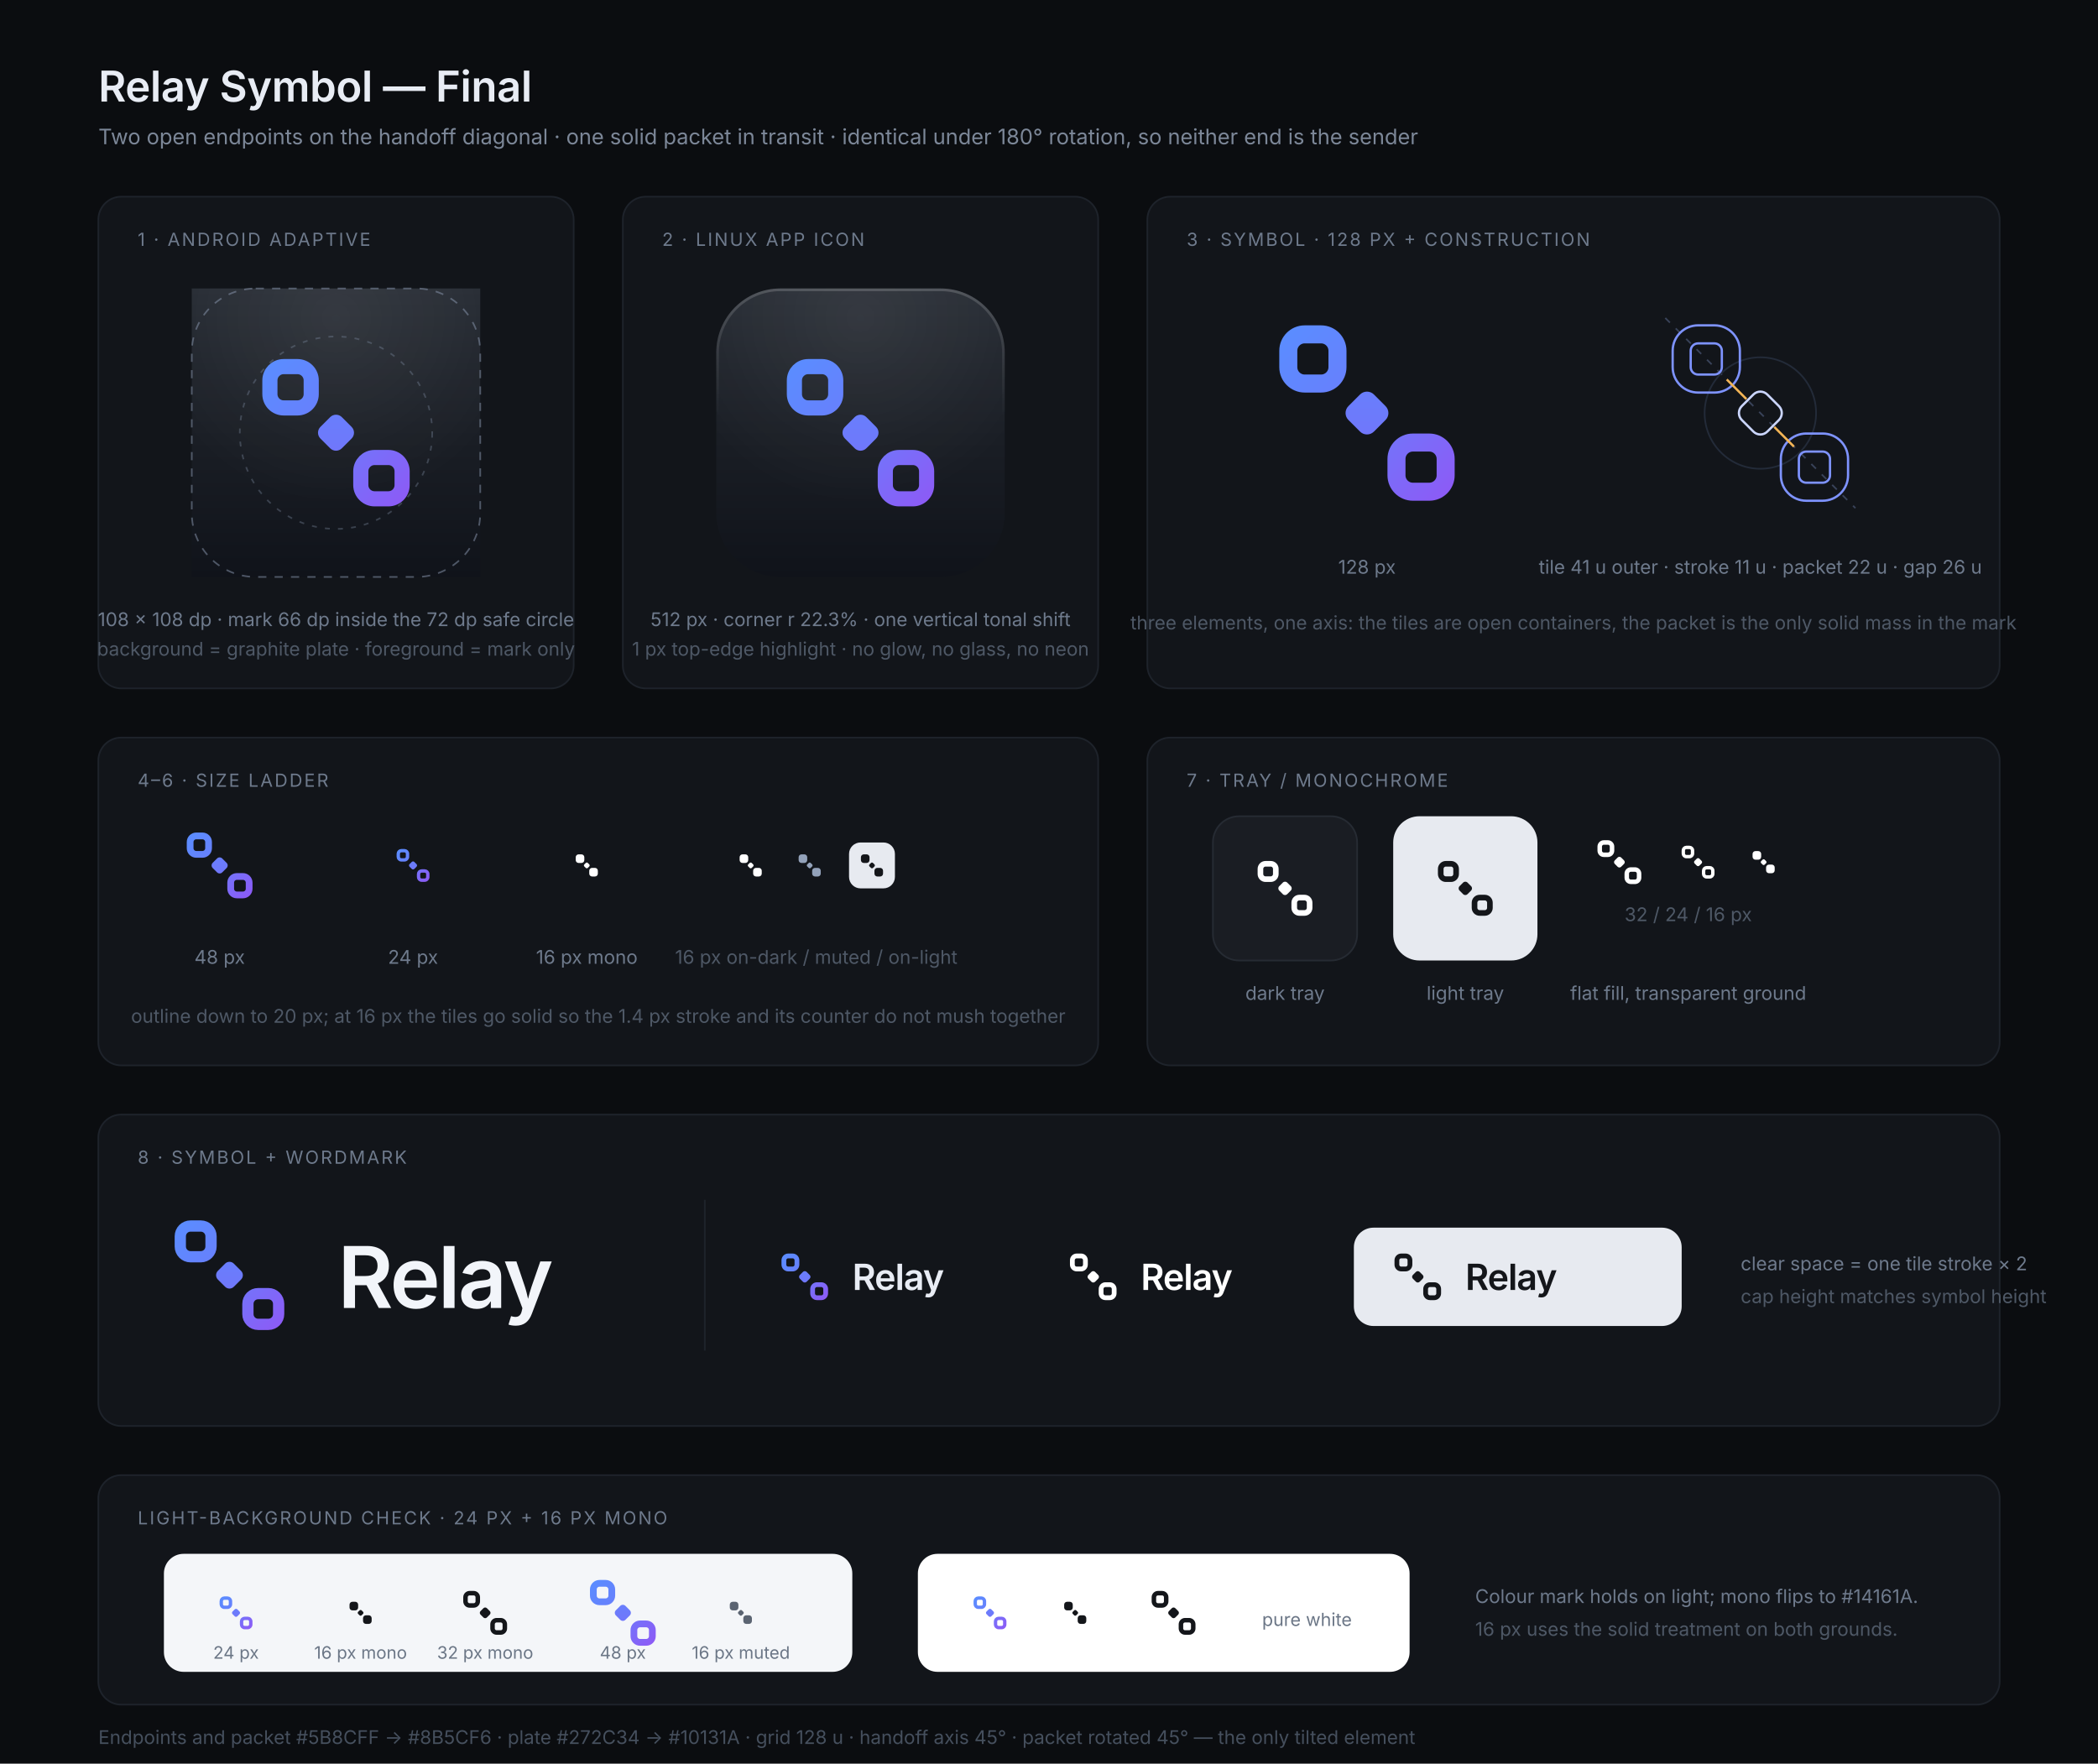
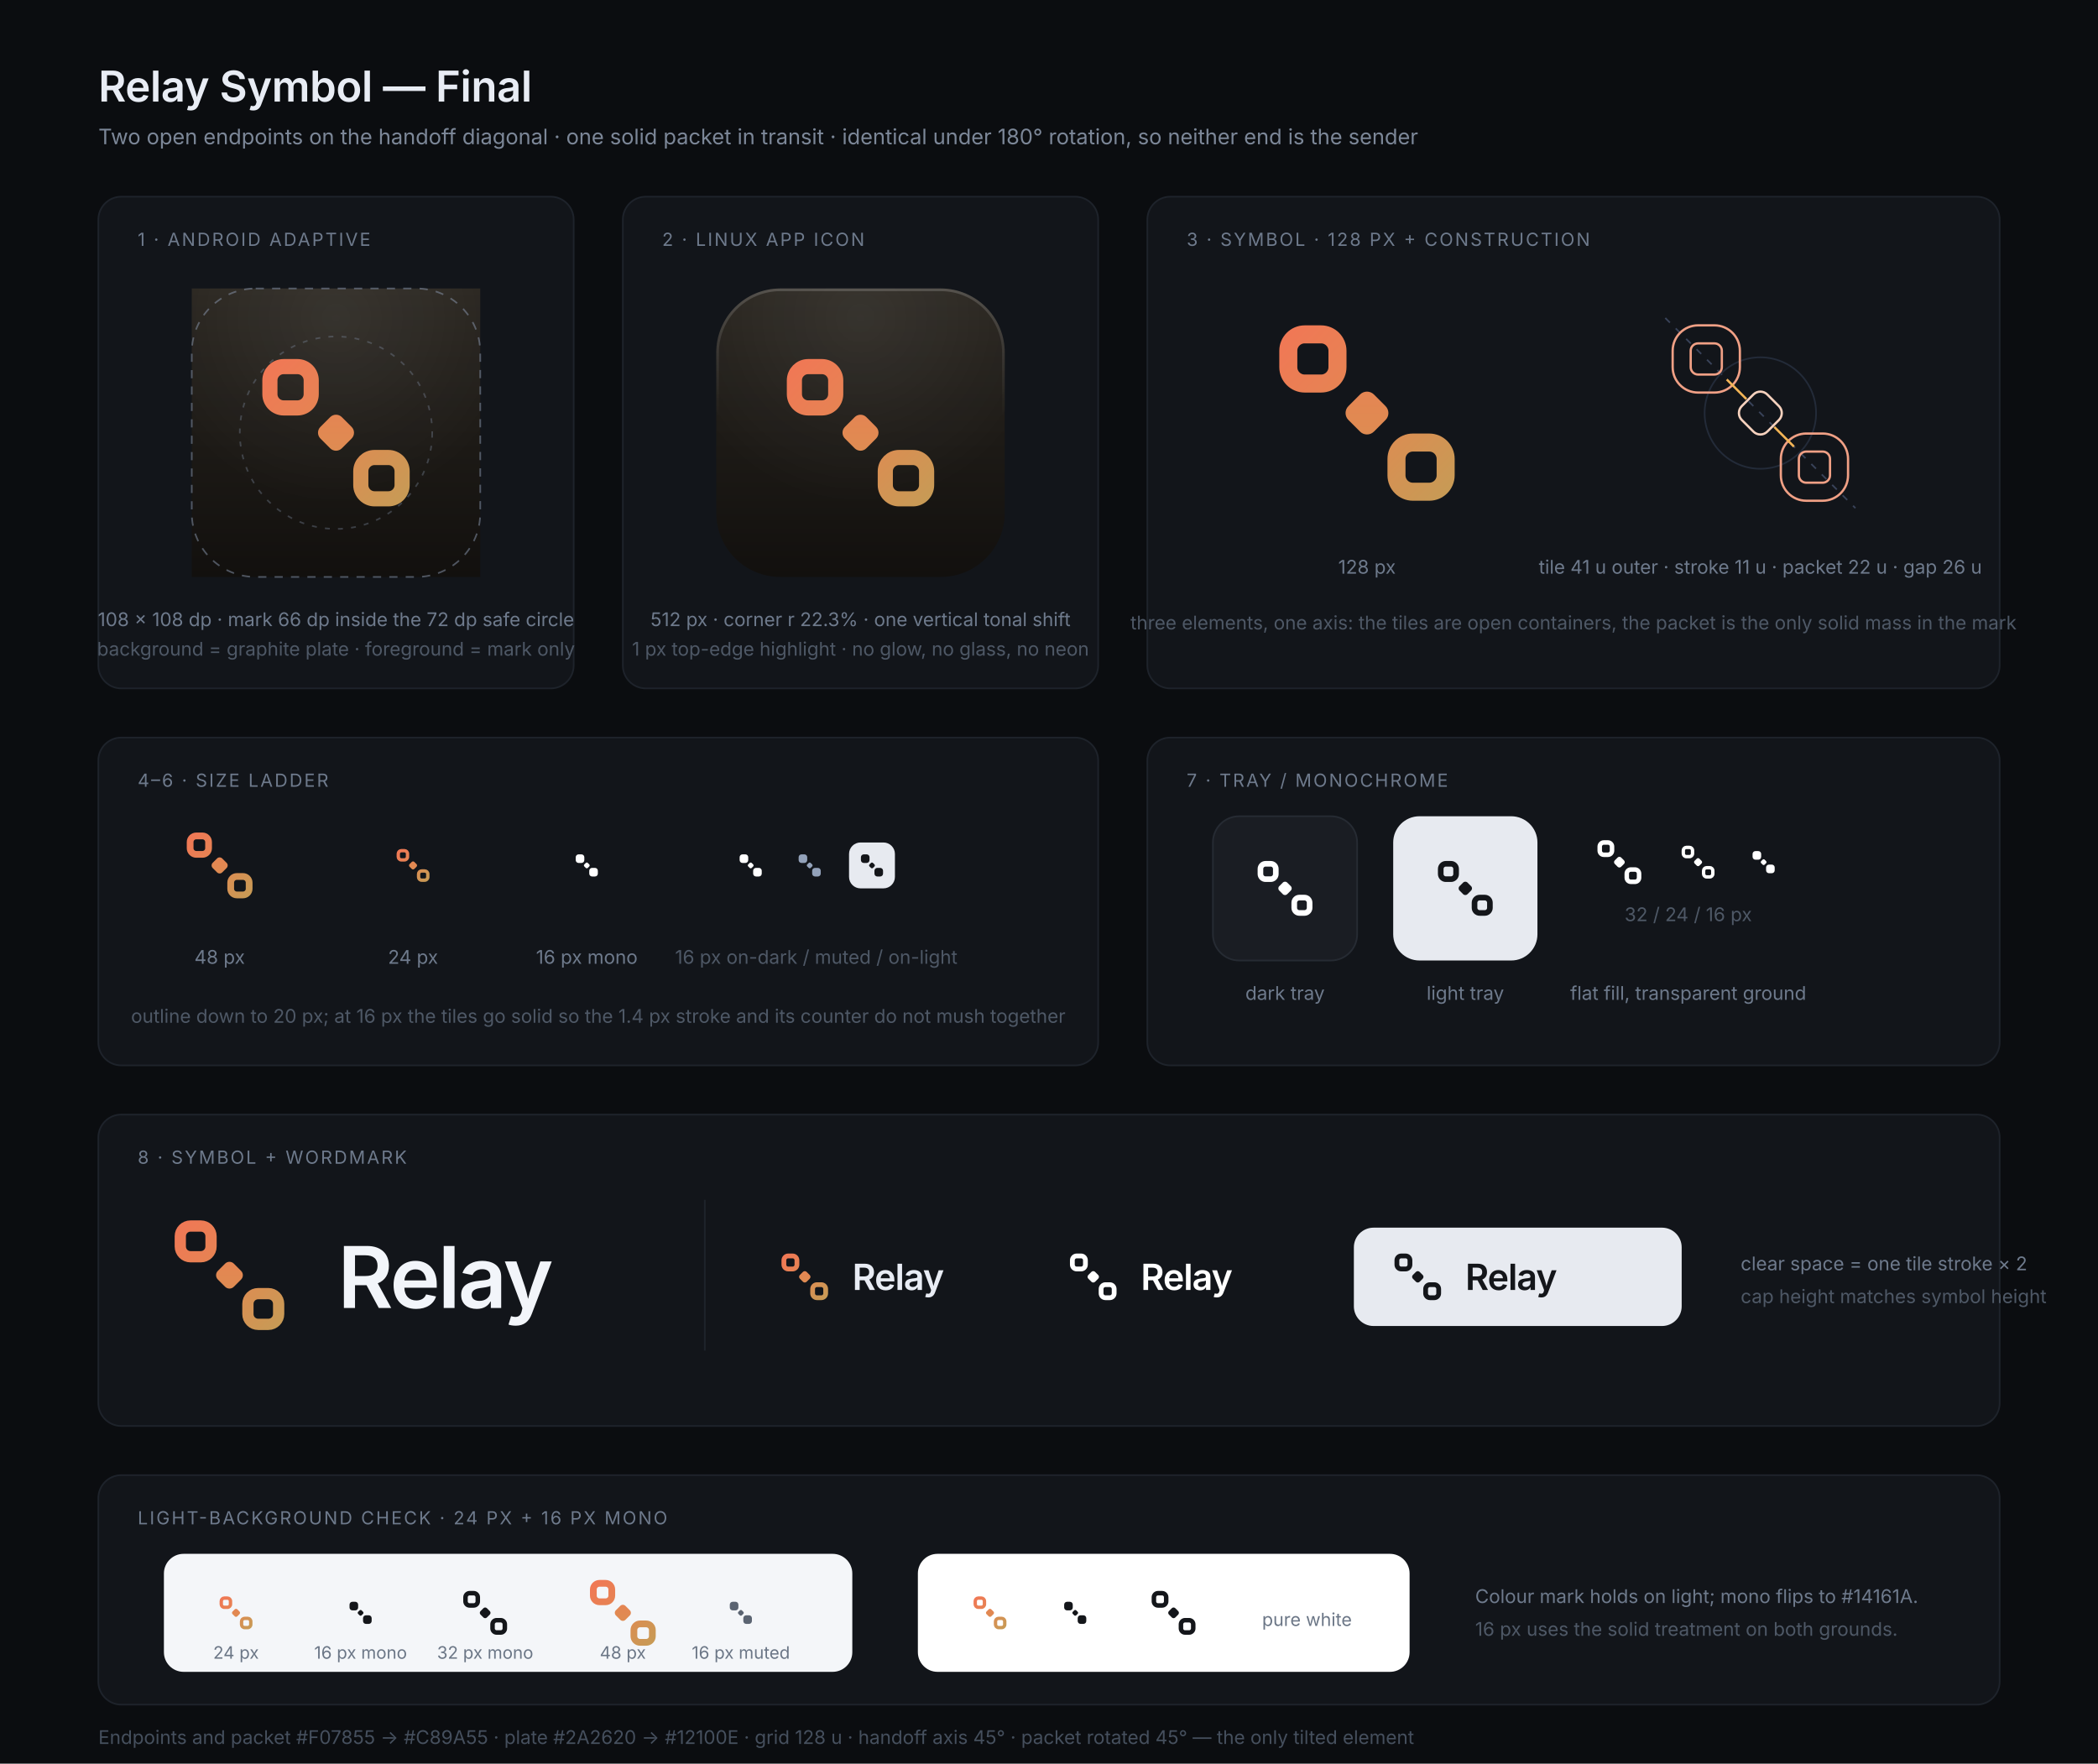
<svg xmlns="http://www.w3.org/2000/svg" viewBox="0 0 1280 1076" width="1280" height="1076" font-family="Inter, 'Segoe UI', 'Helvetica Neue', Arial, sans-serif">
  <defs>
    <linearGradient id="relayGrad" x1="16" y1="16" x2="112" y2="112" gradientUnits="userSpaceOnUse">
-       <stop offset="0" stop-color="#5B8CFF" />
-       <stop offset="0.55" stop-color="#6E79FB" />
-       <stop offset="1" stop-color="#8B5CF6" />
+       <stop offset="0" stop-color="#F07855" />
+       <stop offset="0.55" stop-color="#E08A52" />
+       <stop offset="1" stop-color="#C89A55" />
    </linearGradient>
    <linearGradient id="plate" x1="54" y1="0" x2="54" y2="108" gradientUnits="userSpaceOnUse">
-       <stop offset="0" stop-color="#272C34" />
-       <stop offset="0.52" stop-color="#1A1E25" />
-       <stop offset="1" stop-color="#10131A" />
+       <stop offset="0" stop-color="#2A2620" />
+       <stop offset="0.52" stop-color="#1D1A16" />
+       <stop offset="1" stop-color="#12100E" />
    </linearGradient>
    <radialGradient id="sheen" cx="54" cy="11" r="70" gradientUnits="userSpaceOnUse">
      <stop offset="0" stop-color="#FFFFFF" stop-opacity="0.07" />
      <stop offset="1" stop-color="#FFFFFF" stop-opacity="0" />
    </radialGradient>
    <linearGradient id="edge" x1="54" y1="0" x2="54" y2="48" gradientUnits="userSpaceOnUse">
      <stop offset="0" stop-color="#FFFFFF" stop-opacity="0.17" />
      <stop offset="1" stop-color="#FFFFFF" stop-opacity="0" />
    </linearGradient>
    <symbol id="mark" viewBox="0 0 128 128">
      <g fill="none" stroke="url(#relayGrad)" stroke-width="11">
        <rect x="16" y="16" width="30" height="30" rx="10" />
        <rect x="82" y="82" width="30" height="30" rx="10" />
      </g>
      <rect x="53" y="53" width="22" height="22" rx="6" transform="rotate(45 64 64)" fill="url(#relayGrad)" />
    </symbol>
    <symbol id="markMono" viewBox="0 0 128 128">
      <g fill="none" stroke="currentColor" stroke-width="11">
        <rect x="16" y="16" width="30" height="30" rx="10" />
        <rect x="82" y="82" width="30" height="30" rx="10" />
      </g>
      <rect x="53" y="53" width="22" height="22" rx="6" transform="rotate(45 64 64)" fill="currentColor" />
    </symbol>
    <symbol id="markCompact" viewBox="0 0 128 128">
      <g fill="currentColor">
        <rect x="10" y="10" width="42" height="42" rx="14" />
        <rect x="76" y="76" width="42" height="42" rx="14" />
        <rect x="52" y="52" width="24" height="24" rx="7" transform="rotate(45 64 64)" />
      </g>
    </symbol>
    <symbol id="markConstruct" viewBox="0 0 128 128">
      <line x1="6" y1="6" x2="122" y2="122" stroke="#39435A" stroke-width="1" stroke-dasharray="4 5" />
      <circle cx="64" cy="64" r="34" fill="none" stroke="#232B39" stroke-width="1" />
-       <g fill="none" stroke="#7E93FF" stroke-width="1.4">
+       <g fill="none" stroke="#F0A085" stroke-width="1.4">
        <rect x="10.5" y="10.5" width="41" height="41" rx="15.5" />
        <rect x="76.5" y="76.5" width="41" height="41" rx="15.5" />
        <rect x="21.5" y="21.5" width="19" height="19" rx="4.5" />
        <rect x="87.5" y="87.5" width="19" height="19" rx="4.5" />
      </g>
-       <rect x="53" y="53" width="22" height="22" rx="6" transform="rotate(45 64 64)" fill="none" stroke="#CBD6FF" stroke-width="1.4" />
+       <rect x="53" y="53" width="22" height="22" rx="6" transform="rotate(45 64 64)" fill="none" stroke="#F7D2BE" stroke-width="1.4" />
      <line x1="55.5" y1="55.5" x2="43.5" y2="43.5" stroke="#F2B455" stroke-width="1.4" />
      <line x1="72.5" y1="72.5" x2="84.5" y2="84.5" stroke="#F2B455" stroke-width="1.4" />
    </symbol>
    <symbol id="launcher" viewBox="0 0 108 108">
      <rect width="108" height="108" rx="24" fill="url(#plate)" />
      <rect width="108" height="108" rx="24" fill="url(#sheen)" />
      <rect x="0.5" y="0.5" width="107" height="107" rx="23.5" fill="none" stroke="url(#edge)" stroke-width="1" />
      <use href="#mark" x="21" y="21" width="66" height="66" />
    </symbol>
    <symbol id="adaptive" viewBox="0 0 108 108">
      <rect width="108" height="108" fill="url(#plate)" />
      <rect width="108" height="108" fill="url(#sheen)" />
      <use href="#mark" x="21" y="21" width="66" height="66" />
    </symbol>
  </defs>
  <rect width="1280" height="1076" fill="#0B0D10" />
  <text x="60" y="62" font-size="26" font-weight="600" fill="#E8ECF4" letter-spacing="-0.2">Relay Symbol — Final</text>
  <text x="60" y="88" font-size="13" fill="#7C8798">Two open endpoints on the handoff diagonal · one solid packet in transit · identical under 180° rotation, so neither end is the sender</text>
  <g>
    <rect x="60" y="120" width="290" height="300" rx="14" fill="#12151A" stroke="#1E232B" />
    <text x="84" y="150" font-size="11" letter-spacing="1.1" fill="#6E7A8C">1 · ANDROID ADAPTIVE</text>
    <use href="#adaptive" x="117" y="176" width="176" height="176" />
    <rect x="117" y="176" width="176" height="176" rx="39" fill="none" stroke="#8C9BB2" stroke-opacity="0.5" stroke-width="1" stroke-dasharray="5 5" />
    <circle cx="205" cy="264" r="58.7" fill="none" stroke="#8C9BB2" stroke-opacity="0.32" stroke-width="1" stroke-dasharray="3 5" />
    <text x="205" y="382" font-size="11.5" fill="#6E7A8C" text-anchor="middle">108 × 108 dp · mark 66 dp inside the 72 dp safe circle</text>
    <text x="205" y="400" font-size="11.5" fill="#4E5866" text-anchor="middle">background = graphite plate · foreground = mark only</text>
  </g>
  <g>
    <rect x="380" y="120" width="290" height="300" rx="14" fill="#12151A" stroke="#1E232B" />
    <text x="404" y="150" font-size="11" letter-spacing="1.1" fill="#6E7A8C">2 · LINUX APP ICON</text>
    <use href="#launcher" x="437" y="176" width="176" height="176" />
    <text x="525" y="382" font-size="11.5" fill="#6E7A8C" text-anchor="middle">512 px · corner r 22.3% · one vertical tonal shift</text>
    <text x="525" y="400" font-size="11.5" fill="#4E5866" text-anchor="middle">1 px top-edge highlight · no glow, no glass, no neon</text>
  </g>
  <g>
    <rect x="700" y="120" width="520" height="300" rx="14" fill="#12151A" stroke="#1E232B" />
    <text x="724" y="150" font-size="11" letter-spacing="1.1" fill="#6E7A8C">3 · SYMBOL · 128 PX + CONSTRUCTION</text>
    <use href="#mark" x="770" y="188" width="128" height="128" />
    <use href="#markConstruct" x="1010" y="188" width="128" height="128" />
    <text x="834" y="350" font-size="11.5" fill="#6E7A8C" text-anchor="middle">128 px</text>
    <text x="1074" y="350" font-size="11.5" fill="#6E7A8C" text-anchor="middle">tile 41 u outer · stroke 11 u · packet 22 u · gap 26 u</text>
    <text x="960" y="384" font-size="11.5" fill="#4E5866" text-anchor="middle">three elements, one axis: the tiles are open containers, the packet is the only solid mass in the mark</text>
  </g>
  <g>
    <rect x="60" y="450" width="610" height="200" rx="14" fill="#12151A" stroke="#1E232B" />
    <text x="84" y="480" font-size="11" letter-spacing="1.1" fill="#6E7A8C">4–6 · SIZE LADDER</text>
    <use href="#mark" x="110" y="504" width="48" height="48" />
    <text x="134" y="588" font-size="11.5" fill="#6E7A8C" text-anchor="middle">48 px</text>
    <use href="#mark" x="240" y="516" width="24" height="24" />
    <text x="252" y="588" font-size="11.5" fill="#6E7A8C" text-anchor="middle">24 px</text>
    <use href="#markCompact" x="350" y="520" width="16" height="16" color="#FFFFFF" />
    <text x="358" y="588" font-size="11.5" fill="#6E7A8C" text-anchor="middle">16 px mono</text>
    <use href="#markCompact" x="450" y="520" width="16" height="16" color="#FFFFFF" />
    <use href="#markCompact" x="486" y="520" width="16" height="16" color="#93A2BA" />
    <rect x="518" y="514" width="28" height="28" rx="7" fill="#E7EAF0" />
    <use href="#markCompact" x="524" y="520" width="16" height="16" color="#14161A" />
    <text x="498" y="588" font-size="11.5" fill="#4E5866" text-anchor="middle">16 px on-dark / muted / on-light</text>
    <text x="365" y="624" font-size="11.5" fill="#4E5866" text-anchor="middle">outline down to 20 px; at 16 px the tiles go solid so the 1.4 px stroke and its counter do not mush together</text>
  </g>
  <g>
    <rect x="700" y="450" width="520" height="200" rx="14" fill="#12151A" stroke="#1E232B" />
    <text x="724" y="480" font-size="11" letter-spacing="1.1" fill="#6E7A8C">7 · TRAY / MONOCHROME</text>
    <rect x="740" y="498" width="88" height="88" rx="16" fill="#1A1D23" stroke="#262B33" />
    <use href="#markMono" x="764" y="522" width="40" height="40" color="#FFFFFF" />
    <rect x="850" y="498" width="88" height="88" rx="16" fill="#E7EAF0" />
    <use href="#markMono" x="874" y="522" width="40" height="40" color="#14161A" />
    <use href="#markMono" x="972" y="510" width="32" height="32" color="#FFFFFF" />
    <use href="#markMono" x="1024" y="514" width="24" height="24" color="#FFFFFF" />
    <use href="#markCompact" x="1068" y="518" width="16" height="16" color="#FFFFFF" />
    <text x="784" y="610" font-size="11.5" fill="#6E7A8C" text-anchor="middle">dark tray</text>
    <text x="894" y="610" font-size="11.5" fill="#6E7A8C" text-anchor="middle">light tray</text>
    <text x="1030" y="562" font-size="11.5" fill="#4E5866" text-anchor="middle">32 / 24 / 16 px</text>
    <text x="1030" y="610" font-size="11.5" fill="#6E7A8C" text-anchor="middle">flat fill, transparent ground</text>
  </g>
  <g>
    <rect x="60" y="680" width="1160" height="190" rx="14" fill="#12151A" stroke="#1E232B" />
    <text x="84" y="710" font-size="11" letter-spacing="1.1" fill="#6E7A8C">8 · SYMBOL + WORDMARK</text>
    <use href="#mark" x="100" y="738" width="80" height="80" />
    <text x="206" y="798" font-size="52" font-weight="600" letter-spacing="-1.4" fill="#F2F5FA">Relay</text>
    <line x1="430" y1="732" x2="430" y2="824" stroke="#1E232B" />
    <use href="#mark" x="474" y="762" width="34" height="34" />
    <text x="520" y="787" font-size="22" font-weight="600" letter-spacing="-0.5" fill="#E8ECF4">Relay</text>
    <use href="#markMono" x="650" y="762" width="34" height="34" color="#FFFFFF" />
    <text x="696" y="787" font-size="22" font-weight="600" letter-spacing="-0.5" fill="#FFFFFF">Relay</text>
    <rect x="826" y="749" width="200" height="60" rx="12" fill="#E7EAF0" />
    <use href="#markMono" x="848" y="762" width="34" height="34" color="#14161A" />
    <text x="894" y="787" font-size="22" font-weight="600" letter-spacing="-0.5" fill="#14161A">Relay</text>
    <text x="1062" y="775" font-size="11.5" fill="#6E7A8C">clear space = one tile stroke × 2</text>
    <text x="1062" y="795" font-size="11.5" fill="#4E5866">cap height matches symbol height</text>
  </g>
  <g>
    <rect x="60" y="900" width="1160" height="140" rx="14" fill="#12151A" stroke="#1E232B" />
    <text x="84" y="930" font-size="11" letter-spacing="1.1" fill="#6E7A8C">LIGHT-BACKGROUND CHECK · 24 PX + 16 PX MONO</text>
    <rect x="100" y="948" width="420" height="72" rx="12" fill="#F4F6F9" />
    <use href="#mark" x="132" y="972" width="24" height="24" />
    <text x="144" y="1012" font-size="10.5" fill="#6B7686" text-anchor="middle">24 px</text>
    <use href="#markCompact" x="212" y="976" width="16" height="16" color="#14161A" />
    <text x="220" y="1012" font-size="10.5" fill="#6B7686" text-anchor="middle">16 px mono</text>
    <use href="#markMono" x="280" y="968" width="32" height="32" color="#14161A" />
    <text x="296" y="1012" font-size="10.5" fill="#6B7686" text-anchor="middle">32 px mono</text>
    <use href="#mark" x="356" y="960" width="48" height="48" />
    <text x="380" y="1012" font-size="10.5" fill="#6B7686" text-anchor="middle">48 px</text>
    <use href="#markCompact" x="444" y="976" width="16" height="16" color="#5B6472" />
    <text x="452" y="1012" font-size="10.5" fill="#6B7686" text-anchor="middle">16 px muted</text>
    <rect x="560" y="948" width="300" height="72" rx="12" fill="#FFFFFF" />
    <use href="#mark" x="592" y="972" width="24" height="24" />
    <use href="#markCompact" x="648" y="976" width="16" height="16" color="#14161A" />
    <use href="#markMono" x="700" y="968" width="32" height="32" color="#14161A" />
    <text x="770" y="992" font-size="11" fill="#6B7686">pure white</text>
    <text x="900" y="978" font-size="11.5" fill="#6E7A8C">Colour mark holds on light; mono flips to #14161A.</text>
    <text x="900" y="998" font-size="11.5" fill="#4E5866">16 px uses the solid treatment on both grounds.</text>
  </g>
-   <text x="60" y="1064" font-size="11.5" fill="#454F5D">Endpoints and packet #5B8CFF → #8B5CF6 · plate #272C34 → #10131A · grid 128 u · handoff axis 45° · packet rotated 45° — the only tilted element</text>
+   <text x="60" y="1064" font-size="11.5" fill="#454F5D">Endpoints and packet #F07855 → #C89A55 · plate #2A2620 → #12100E · grid 128 u · handoff axis 45° · packet rotated 45° — the only tilted element</text>
</svg>
